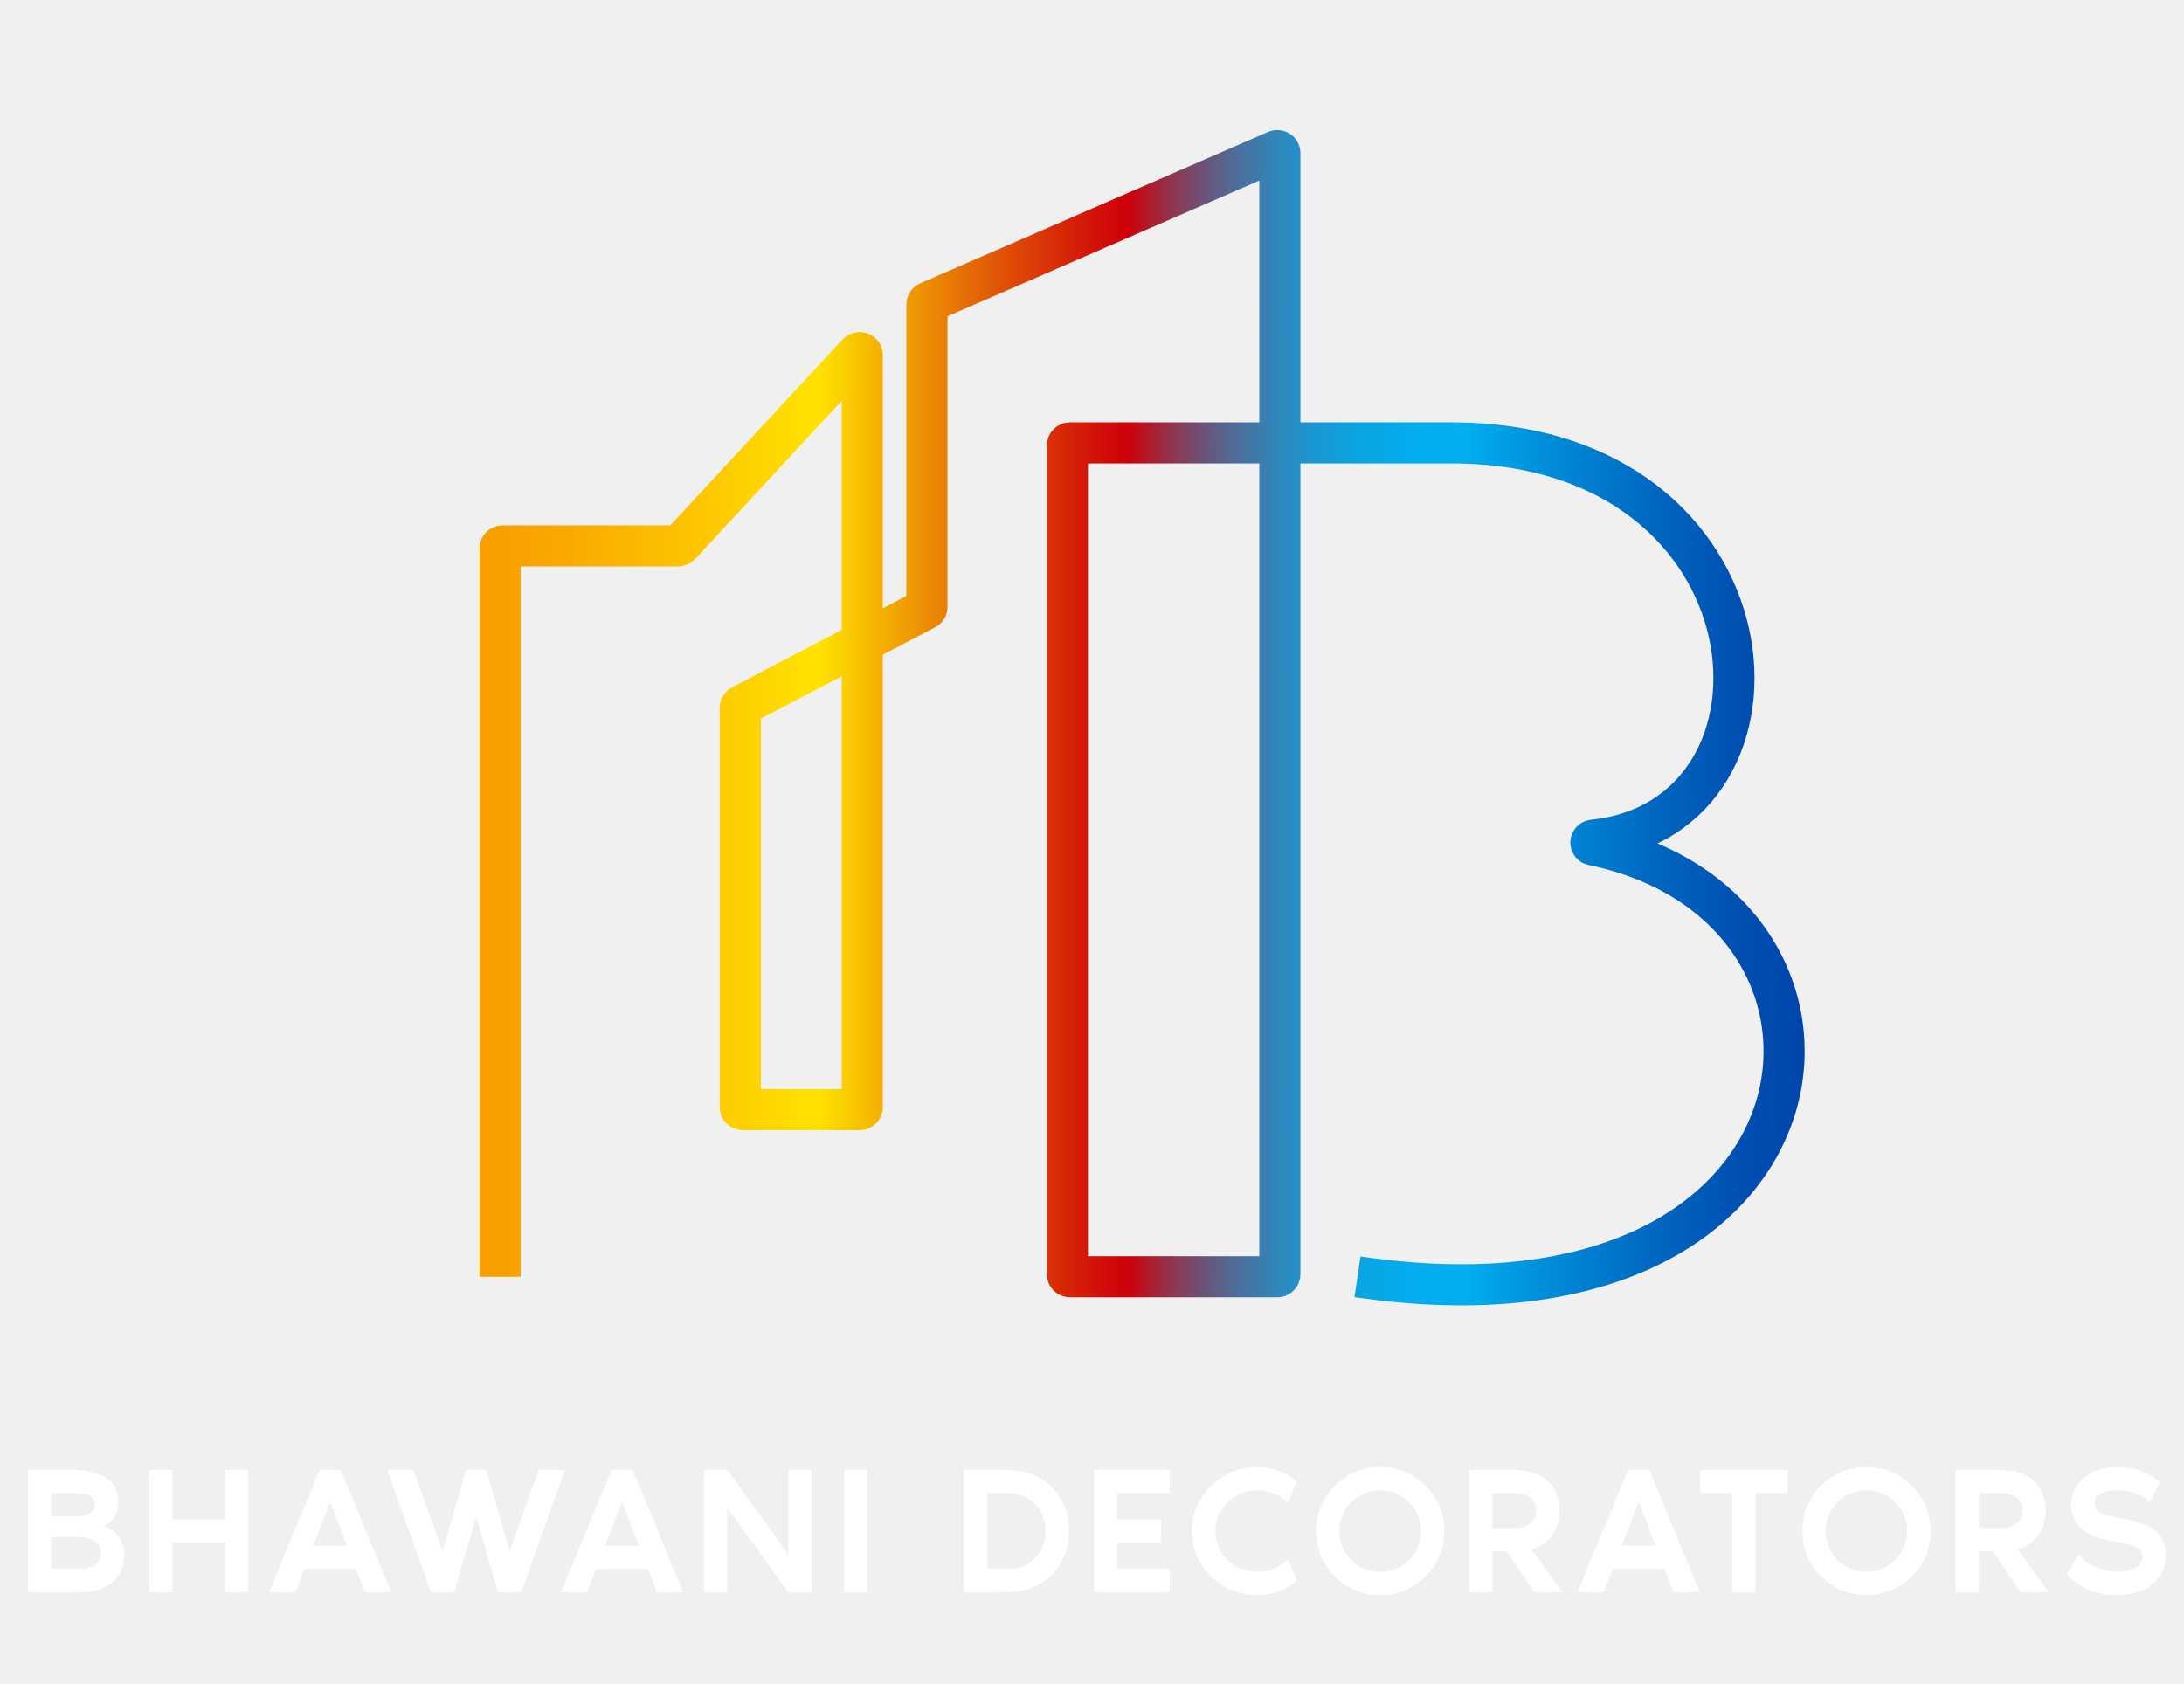
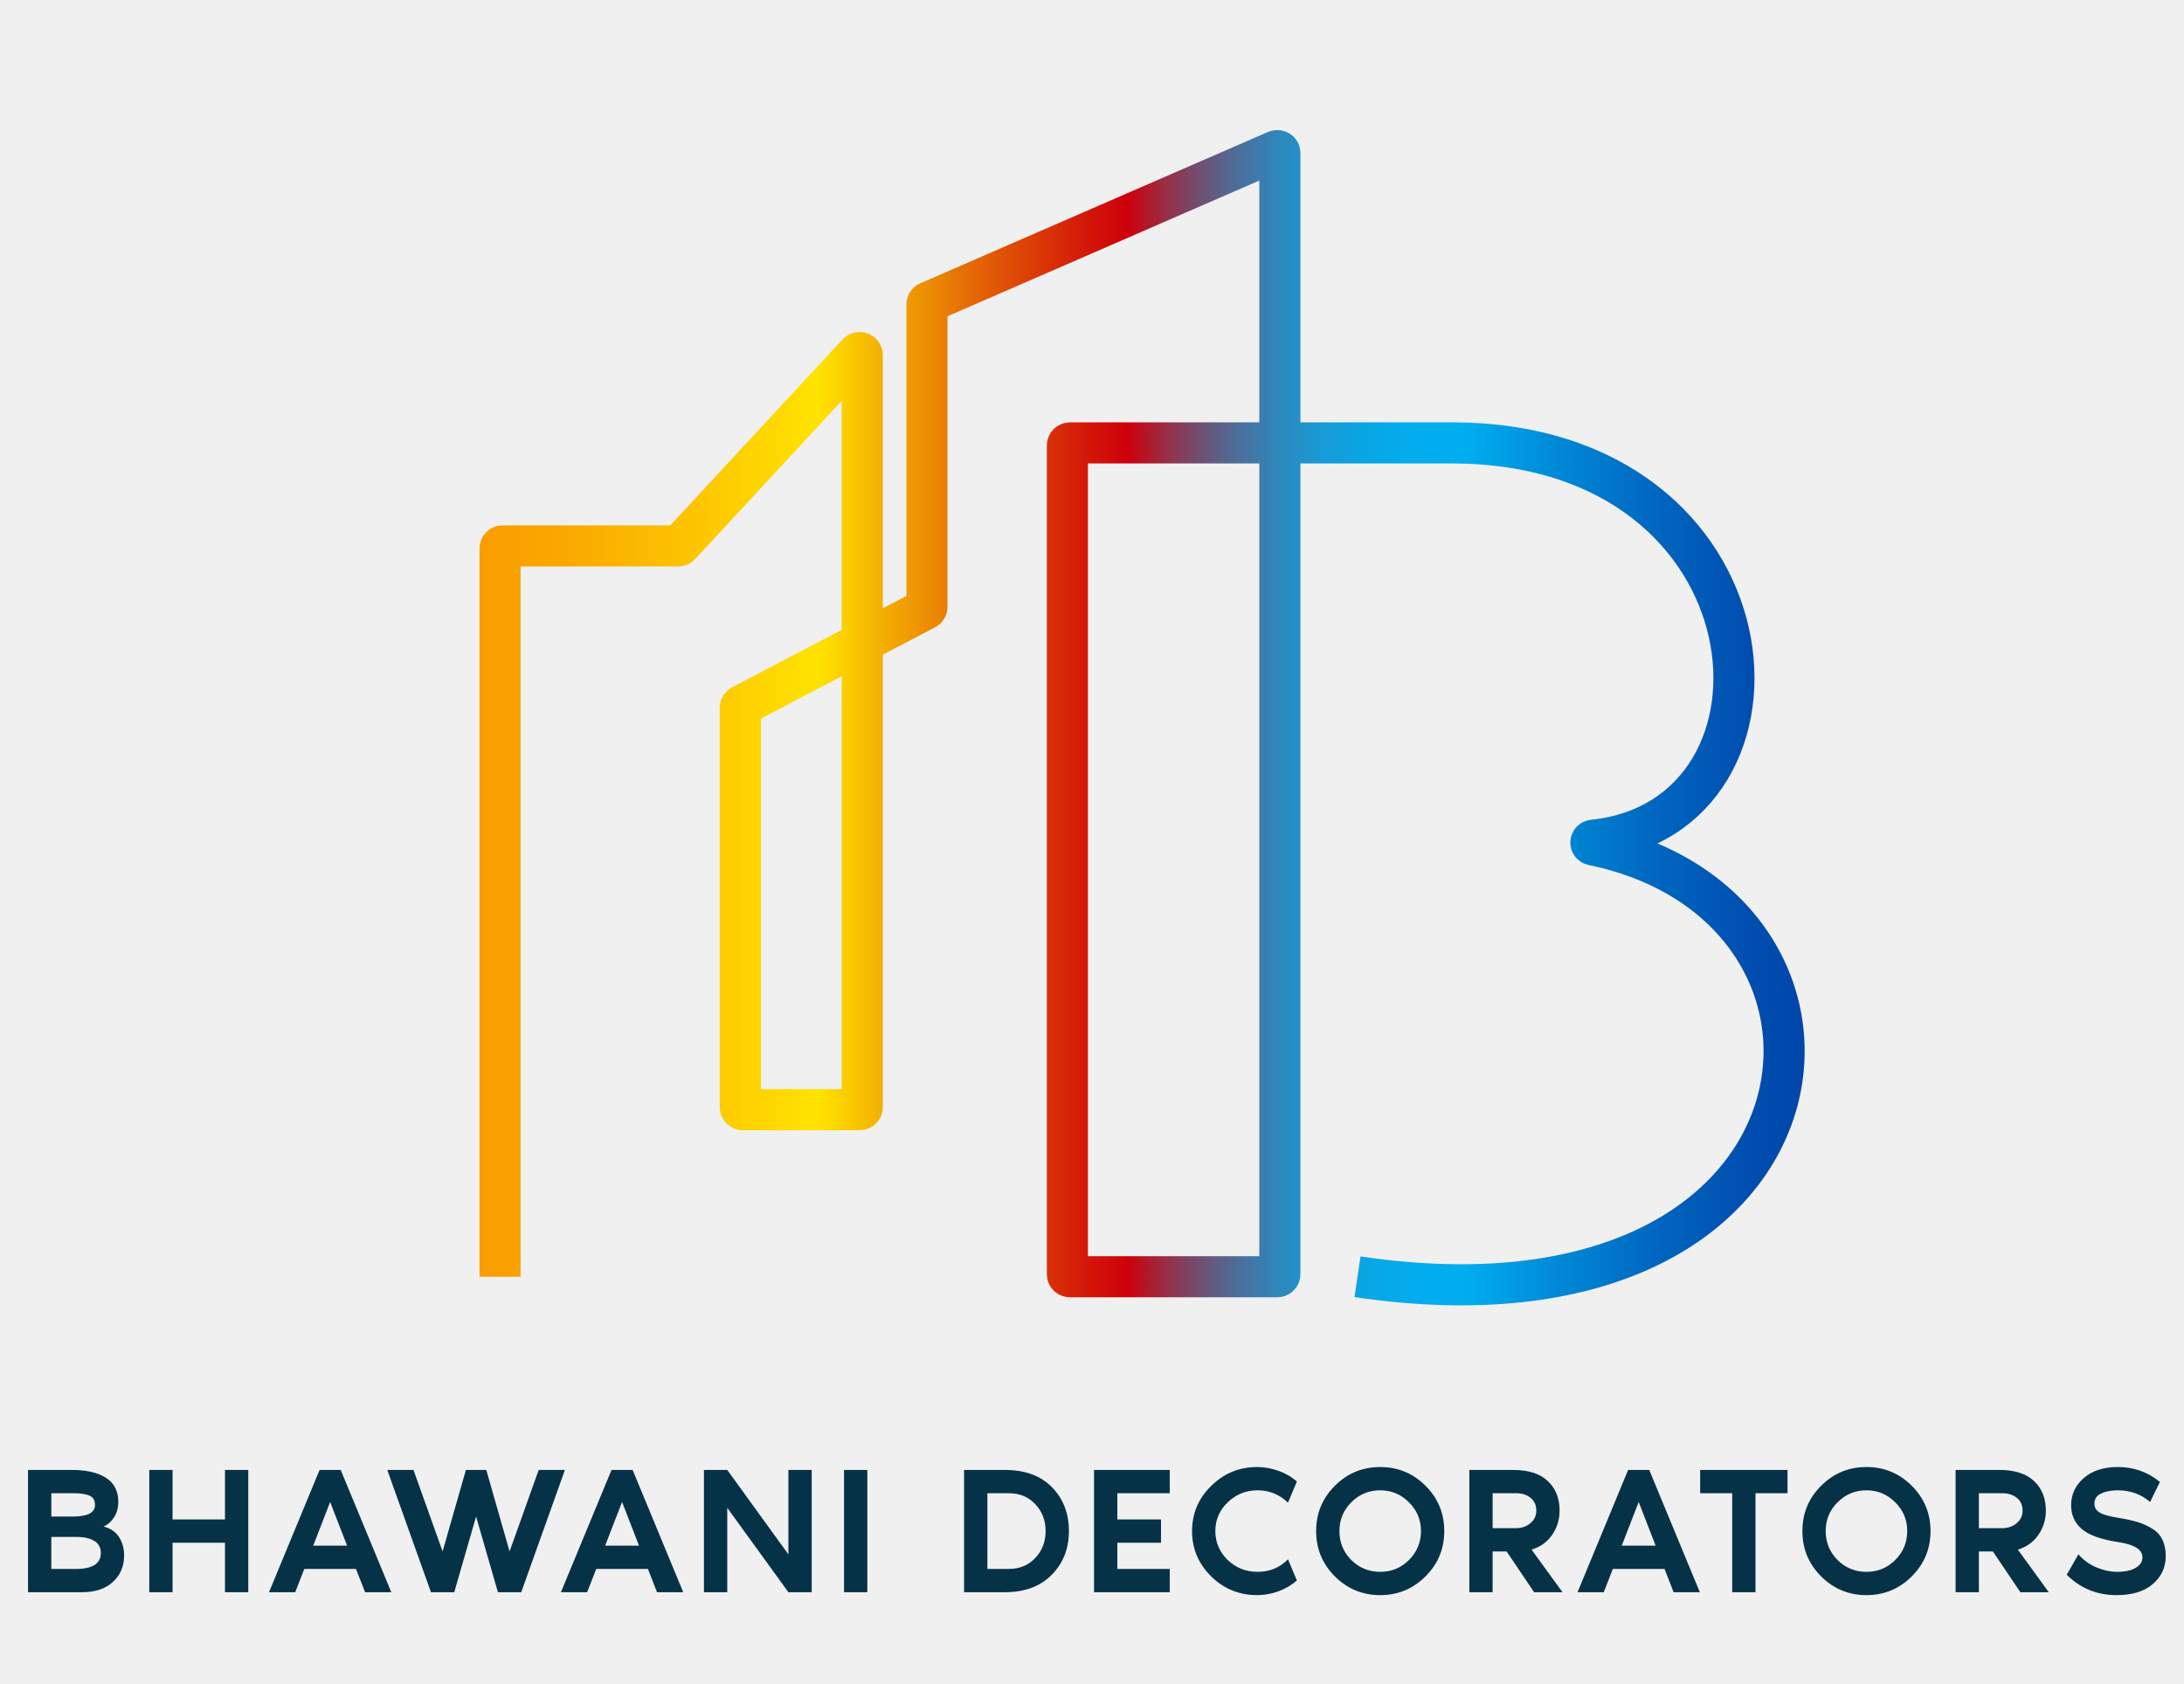
<svg xmlns="http://www.w3.org/2000/svg" width="96" height="74" viewBox="0 0 96 74" fill="none">
  <path d="M21.981 56.131V24.105C21.981 24.046 22.033 23.999 22.097 23.999H29.806C29.84 23.999 29.873 23.985 29.895 23.961L37.696 15.538C37.766 15.462 37.901 15.507 37.901 15.606V48.679C37.901 48.737 37.849 48.785 37.785 48.785H32.656C32.592 48.785 32.54 48.737 32.54 48.679V31.11C32.54 31.073 32.562 31.037 32.599 31.018L40.686 26.775C40.722 26.757 40.744 26.721 40.744 26.683V13.38C40.744 13.339 40.77 13.301 40.81 13.284L56.092 6.632C56.169 6.599 56.258 6.65 56.258 6.728V56.025C56.258 56.084 56.206 56.131 56.142 56.131H47.034C46.97 56.131 46.918 56.084 46.918 56.025V19.578C46.918 19.52 46.97 19.472 47.034 19.472H63.813C78.383 19.472 79.665 35.937 70.031 36.938C69.901 36.951 69.89 37.12 70.018 37.146C83.538 39.936 81.204 59.325 59.67 56.131" stroke="url(#paint0_linear_241_3073)" stroke-width="1.807" stroke-miterlimit="10" />
-   <path d="M4.552 67.112C4.861 67.192 5.088 67.347 5.232 67.576C5.381 67.805 5.456 68.075 5.456 68.384C5.456 68.859 5.29 69.248 4.96 69.552C4.629 69.851 4.181 70 3.616 70H1.232V64.624H3.152C3.797 64.624 4.298 64.739 4.656 64.968C5.018 65.197 5.2 65.552 5.2 66.032C5.2 66.288 5.138 66.512 5.016 66.704C4.898 66.891 4.744 67.027 4.552 67.112ZM2.256 65.648V66.672H3.216C3.856 66.672 4.176 66.501 4.176 66.16C4.176 65.963 4.098 65.829 3.944 65.76C3.789 65.685 3.546 65.648 3.216 65.648H2.256ZM3.344 68.976C4.069 68.976 4.432 68.741 4.432 68.272C4.432 68.037 4.336 67.861 4.144 67.744C3.952 67.627 3.685 67.568 3.344 67.568H2.256V68.976H3.344ZM9.889 64.624H10.913V70H9.889V67.824H7.585V70H6.561V64.624H7.585V66.8H9.889V64.624ZM16.048 70L15.648 68.976H13.376L12.976 70H11.824L14.048 64.624H14.976L17.2 70H16.048ZM13.768 67.952H15.256L14.512 66.032L13.768 67.952ZM21.375 64.624L22.399 68.208L23.679 64.624H24.831L22.911 70H21.887L20.927 66.672L19.967 70H18.943L17.023 64.624H18.175L19.455 68.208L20.479 64.624H21.375ZM28.88 70L28.48 68.976H26.208L25.808 70H24.656L26.88 64.624H27.808L30.032 70H28.88ZM26.6 67.952H28.088L27.344 66.032L26.6 67.952ZM34.655 64.624H35.679V70H34.655L31.967 66.288V70H30.943V64.624H31.967L34.655 68.336V64.624ZM38.124 70H37.1V64.624H38.124V70ZM44.161 64.624C45.052 64.624 45.745 64.877 46.241 65.384C46.737 65.891 46.985 66.533 46.985 67.312C46.985 68.085 46.732 68.728 46.225 69.24C45.724 69.747 45.036 70 44.161 70H42.377V64.624H44.161ZM44.345 68.976C44.82 68.976 45.206 68.816 45.505 68.496C45.809 68.176 45.961 67.781 45.961 67.312C45.961 66.843 45.809 66.448 45.505 66.128C45.206 65.808 44.82 65.648 44.345 65.648H43.401V68.976H44.345ZM51.417 65.648H49.114V66.8H51.033V67.824H49.114V68.976H51.417V70H48.09V64.624H51.417V65.648ZM55.278 69.104C55.811 69.104 56.256 68.92 56.614 68.552L57.006 69.48C56.782 69.683 56.512 69.843 56.198 69.96C55.883 70.072 55.571 70.128 55.262 70.128C54.472 70.128 53.798 69.853 53.238 69.304C52.678 68.749 52.398 68.085 52.398 67.312C52.398 66.539 52.678 65.877 53.238 65.328C53.798 64.773 54.472 64.496 55.262 64.496C55.571 64.496 55.883 64.552 56.198 64.664C56.512 64.776 56.782 64.933 57.006 65.136L56.614 66.064C56.24 65.701 55.795 65.52 55.278 65.52C54.766 65.52 54.328 65.696 53.966 66.048C53.603 66.395 53.422 66.816 53.422 67.312C53.422 67.808 53.603 68.232 53.966 68.584C54.328 68.931 54.766 69.104 55.278 69.104ZM58.676 65.32C59.226 64.771 59.89 64.496 60.668 64.496C61.447 64.496 62.111 64.771 62.66 65.32C63.21 65.869 63.484 66.533 63.484 67.312C63.484 68.091 63.21 68.755 62.66 69.304C62.111 69.853 61.447 70.128 60.668 70.128C59.89 70.128 59.226 69.853 58.676 69.304C58.127 68.755 57.852 68.091 57.852 67.312C57.852 66.533 58.127 65.869 58.676 65.32ZM59.396 68.584C59.748 68.931 60.172 69.104 60.668 69.104C61.164 69.104 61.586 68.931 61.932 68.584C62.284 68.232 62.46 67.808 62.46 67.312C62.46 66.816 62.284 66.395 61.932 66.048C61.586 65.696 61.164 65.52 60.668 65.52C60.172 65.52 59.748 65.696 59.396 66.048C59.05 66.395 58.876 66.816 58.876 67.312C58.876 67.808 59.05 68.232 59.396 68.584ZM68.682 70H67.434L66.226 68.208H65.61V70H64.586V64.624H66.506C67.184 64.624 67.693 64.787 68.034 65.112C68.381 65.437 68.554 65.872 68.554 66.416C68.554 66.805 68.445 67.16 68.226 67.48C68.008 67.795 67.706 68.011 67.322 68.128L68.682 70ZM65.61 65.648V67.184H66.634C66.885 67.184 67.096 67.112 67.266 66.968C67.442 66.824 67.53 66.64 67.53 66.416C67.53 66.171 67.445 65.981 67.274 65.848C67.109 65.715 66.896 65.648 66.634 65.648H65.61ZM73.566 70L73.166 68.976H70.894L70.494 70H69.342L71.566 64.624H72.494L74.718 70H73.566ZM71.286 67.952H72.774L72.03 66.032L71.286 67.952ZM74.732 64.624H78.572V65.648H77.164V70H76.14V65.648H74.732V64.624ZM80.05 65.32C80.599 64.771 81.263 64.496 82.042 64.496C82.82 64.496 83.484 64.771 84.034 65.32C84.583 65.869 84.858 66.533 84.858 67.312C84.858 68.091 84.583 68.755 84.034 69.304C83.484 69.853 82.82 70.128 82.042 70.128C81.263 70.128 80.599 69.853 80.05 69.304C79.5 68.755 79.226 68.091 79.226 67.312C79.226 66.533 79.5 65.869 80.05 65.32ZM80.77 68.584C81.122 68.931 81.546 69.104 82.042 69.104C82.538 69.104 82.959 68.931 83.306 68.584C83.658 68.232 83.834 67.808 83.834 67.312C83.834 66.816 83.658 66.395 83.306 66.048C82.959 65.696 82.538 65.52 82.042 65.52C81.546 65.52 81.122 65.696 80.77 66.048C80.423 66.395 80.25 66.816 80.25 67.312C80.25 67.808 80.423 68.232 80.77 68.584ZM90.056 70H88.808L87.6 68.208H86.984V70H85.96V64.624H87.88C88.557 64.624 89.067 64.787 89.408 65.112C89.754 65.437 89.928 65.872 89.928 66.416C89.928 66.805 89.819 67.16 89.6 67.48C89.381 67.795 89.08 68.011 88.696 68.128L90.056 70ZM86.984 65.648V67.184H88.008C88.258 67.184 88.469 67.112 88.64 66.968C88.816 66.824 88.904 66.64 88.904 66.416C88.904 66.171 88.819 65.981 88.648 65.848C88.483 65.715 88.269 65.648 88.008 65.648H86.984ZM93.15 66.736C93.475 66.789 93.75 66.851 93.974 66.92C94.198 66.989 94.409 67.085 94.606 67.208C94.803 67.325 94.95 67.485 95.046 67.688C95.147 67.885 95.198 68.123 95.198 68.4C95.198 68.901 95.009 69.315 94.63 69.64C94.257 69.965 93.726 70.128 93.038 70.128C92.174 70.128 91.443 69.829 90.846 69.232L91.358 68.336C91.577 68.587 91.843 68.779 92.158 68.912C92.473 69.04 92.771 69.104 93.054 69.104C93.406 69.104 93.681 69.045 93.878 68.928C94.075 68.811 94.174 68.656 94.174 68.464C94.174 68.123 93.811 67.899 93.086 67.792C92.35 67.68 91.825 67.491 91.51 67.224C91.195 66.952 91.038 66.603 91.038 66.176C91.038 65.707 91.222 65.309 91.59 64.984C91.958 64.659 92.462 64.496 93.102 64.496C93.795 64.496 94.409 64.715 94.942 65.152L94.51 66.032C94.115 65.691 93.641 65.52 93.086 65.52C92.787 65.52 92.542 65.568 92.35 65.664C92.158 65.755 92.062 65.901 92.062 66.104C92.062 66.28 92.142 66.413 92.302 66.504C92.462 66.595 92.745 66.672 93.15 66.736Z" fill="white" />
+   <path d="M4.552 67.112C4.861 67.192 5.088 67.347 5.232 67.576C5.381 67.805 5.456 68.075 5.456 68.384C5.456 68.859 5.29 69.248 4.96 69.552C4.629 69.851 4.181 70 3.616 70H1.232V64.624H3.152C3.797 64.624 4.298 64.739 4.656 64.968C5.018 65.197 5.2 65.552 5.2 66.032C5.2 66.288 5.138 66.512 5.016 66.704C4.898 66.891 4.744 67.027 4.552 67.112ZM2.256 65.648V66.672H3.216C3.856 66.672 4.176 66.501 4.176 66.16C4.176 65.963 4.098 65.829 3.944 65.76C3.789 65.685 3.546 65.648 3.216 65.648H2.256ZM3.344 68.976C4.069 68.976 4.432 68.741 4.432 68.272C4.432 68.037 4.336 67.861 4.144 67.744C3.952 67.627 3.685 67.568 3.344 67.568H2.256V68.976H3.344ZM9.889 64.624H10.913V70H9.889V67.824H7.585V70H6.561V64.624H7.585V66.8H9.889V64.624ZM16.048 70L15.648 68.976H13.376L12.976 70H11.824L14.048 64.624H14.976L17.2 70H16.048ZM13.768 67.952H15.256L14.512 66.032L13.768 67.952ZM21.375 64.624L22.399 68.208L23.679 64.624H24.831L22.911 70H21.887L20.927 66.672L19.967 70H18.943L17.023 64.624H18.175L19.455 68.208L20.479 64.624H21.375ZM28.88 70L28.48 68.976H26.208L25.808 70H24.656L26.88 64.624H27.808L30.032 70H28.88ZM26.6 67.952H28.088L27.344 66.032L26.6 67.952ZM34.655 64.624H35.679V70H34.655L31.967 66.288V70H30.943V64.624H31.967L34.655 68.336V64.624ZM38.124 70H37.1V64.624H38.124V70ZM44.161 64.624C45.052 64.624 45.745 64.877 46.241 65.384C46.737 65.891 46.985 66.533 46.985 67.312C46.985 68.085 46.732 68.728 46.225 69.24C45.724 69.747 45.036 70 44.161 70H42.377V64.624H44.161ZM44.345 68.976C44.82 68.976 45.206 68.816 45.505 68.496C45.809 68.176 45.961 67.781 45.961 67.312C45.961 66.843 45.809 66.448 45.505 66.128C45.206 65.808 44.82 65.648 44.345 65.648H43.401V68.976H44.345ZM51.417 65.648H49.114V66.8H51.033V67.824H49.114V68.976H51.417V70H48.09V64.624H51.417V65.648ZM55.278 69.104C55.811 69.104 56.256 68.92 56.614 68.552L57.006 69.48C56.782 69.683 56.512 69.843 56.198 69.96C55.883 70.072 55.571 70.128 55.262 70.128C54.472 70.128 53.798 69.853 53.238 69.304C52.678 68.749 52.398 68.085 52.398 67.312C52.398 66.539 52.678 65.877 53.238 65.328C53.798 64.773 54.472 64.496 55.262 64.496C55.571 64.496 55.883 64.552 56.198 64.664C56.512 64.776 56.782 64.933 57.006 65.136L56.614 66.064C56.24 65.701 55.795 65.52 55.278 65.52C54.766 65.52 54.328 65.696 53.966 66.048C53.603 66.395 53.422 66.816 53.422 67.312C53.422 67.808 53.603 68.232 53.966 68.584C54.328 68.931 54.766 69.104 55.278 69.104ZM58.676 65.32C59.226 64.771 59.89 64.496 60.668 64.496C61.447 64.496 62.111 64.771 62.66 65.32C63.21 65.869 63.484 66.533 63.484 67.312C63.484 68.091 63.21 68.755 62.66 69.304C62.111 69.853 61.447 70.128 60.668 70.128C59.89 70.128 59.226 69.853 58.676 69.304C58.127 68.755 57.852 68.091 57.852 67.312C57.852 66.533 58.127 65.869 58.676 65.32ZM59.396 68.584C59.748 68.931 60.172 69.104 60.668 69.104C61.164 69.104 61.586 68.931 61.932 68.584C62.284 68.232 62.46 67.808 62.46 67.312C62.46 66.816 62.284 66.395 61.932 66.048C61.586 65.696 61.164 65.52 60.668 65.52C60.172 65.52 59.748 65.696 59.396 66.048C59.05 66.395 58.876 66.816 58.876 67.312C58.876 67.808 59.05 68.232 59.396 68.584ZM68.682 70H67.434L66.226 68.208H65.61V70H64.586V64.624H66.506C67.184 64.624 67.693 64.787 68.034 65.112C68.381 65.437 68.554 65.872 68.554 66.416C68.554 66.805 68.445 67.16 68.226 67.48C68.008 67.795 67.706 68.011 67.322 68.128L68.682 70ZM65.61 65.648V67.184H66.634C66.885 67.184 67.096 67.112 67.266 66.968C67.442 66.824 67.53 66.64 67.53 66.416C67.53 66.171 67.445 65.981 67.274 65.848C67.109 65.715 66.896 65.648 66.634 65.648H65.61ZM73.566 70L73.166 68.976H70.894L70.494 70H69.342L71.566 64.624H72.494L74.718 70H73.566ZM71.286 67.952H72.774L72.03 66.032L71.286 67.952ZM74.732 64.624H78.572V65.648H77.164V70H76.14V65.648H74.732V64.624ZM80.05 65.32C80.599 64.771 81.263 64.496 82.042 64.496C82.82 64.496 83.484 64.771 84.034 65.32C84.583 65.869 84.858 66.533 84.858 67.312C84.858 68.091 84.583 68.755 84.034 69.304C83.484 69.853 82.82 70.128 82.042 70.128C81.263 70.128 80.599 69.853 80.05 69.304C79.5 68.755 79.226 68.091 79.226 67.312C79.226 66.533 79.5 65.869 80.05 65.32ZM80.77 68.584C81.122 68.931 81.546 69.104 82.042 69.104C82.538 69.104 82.959 68.931 83.306 68.584C83.658 68.232 83.834 67.808 83.834 67.312C83.834 66.816 83.658 66.395 83.306 66.048C82.959 65.696 82.538 65.52 82.042 65.52C81.546 65.52 81.122 65.696 80.77 66.048C80.423 66.395 80.25 66.816 80.25 67.312C80.25 67.808 80.423 68.232 80.77 68.584ZM90.056 70H88.808L87.6 68.208H86.984V70H85.96V64.624H87.88C88.557 64.624 89.067 64.787 89.408 65.112C89.754 65.437 89.928 65.872 89.928 66.416C89.928 66.805 89.819 67.16 89.6 67.48C89.381 67.795 89.08 68.011 88.696 68.128L90.056 70ZM86.984 65.648V67.184H88.008C88.258 67.184 88.469 67.112 88.64 66.968C88.816 66.824 88.904 66.64 88.904 66.416C88.904 66.171 88.819 65.981 88.648 65.848C88.483 65.715 88.269 65.648 88.008 65.648H86.984ZM93.15 66.736C93.475 66.789 93.75 66.851 93.974 66.92C94.198 66.989 94.409 67.085 94.606 67.208C94.803 67.325 94.95 67.485 95.046 67.688C95.147 67.885 95.198 68.123 95.198 68.4C95.198 68.901 95.009 69.315 94.63 69.64C94.257 69.965 93.726 70.128 93.038 70.128C92.174 70.128 91.443 69.829 90.846 69.232L91.358 68.336C91.577 68.587 91.843 68.779 92.158 68.912C92.473 69.04 92.771 69.104 93.054 69.104C93.406 69.104 93.681 69.045 93.878 68.928C94.075 68.811 94.174 68.656 94.174 68.464C94.174 68.123 93.811 67.899 93.086 67.792C92.35 67.68 91.825 67.491 91.51 67.224C91.195 66.952 91.038 66.603 91.038 66.176C91.038 65.707 91.222 65.309 91.59 64.984C91.958 64.659 92.462 64.496 93.102 64.496C93.795 64.496 94.409 64.715 94.942 65.152L94.51 66.032C94.115 65.691 93.641 65.52 93.086 65.52C92.787 65.52 92.542 65.568 92.35 65.664C92.158 65.755 92.062 65.901 92.062 66.104C92.062 66.28 92.142 66.413 92.302 66.504C92.462 66.595 92.745 66.672 93.15 66.736Z" fill="#063247" />
  <defs>
    <linearGradient id="paint0_linear_241_3073" x1="21.289" y1="31.553" x2="79.113" y2="31.553" gradientUnits="userSpaceOnUse">
      <stop stop-color="#F99D00" />
      <stop offset="0.063" stop-color="#FAA900" />
      <stop offset="0.177" stop-color="#FDCA00" />
      <stop offset="0.254" stop-color="#FFE300" />
      <stop offset="0.301" stop-color="#F4B102" />
      <stop offset="0.393" stop-color="#E05206" />
      <stop offset="0.458" stop-color="#D31709" />
      <stop offset="0.489" stop-color="#CE000A" />
      <stop offset="0.498" stop-color="#BD0F1D" />
      <stop offset="0.522" stop-color="#91344E" />
      <stop offset="0.548" stop-color="#6A5479" />
      <stop offset="0.575" stop-color="#49709E" />
      <stop offset="0.603" stop-color="#2F87BB" />
      <stop offset="0.632" stop-color="#1A98D2" />
      <stop offset="0.664" stop-color="#0BA4E2" />
      <stop offset="0.699" stop-color="#03ACEC" />
      <stop offset="0.746" stop-color="#00AEEF" />
      <stop offset="0.813" stop-color="#008AD7" />
      <stop offset="0.894" stop-color="#0065BF" />
      <stop offset="0.959" stop-color="#004EB0" />
      <stop offset="1" stop-color="#0046AB" />
    </linearGradient>
  </defs>
</svg>
